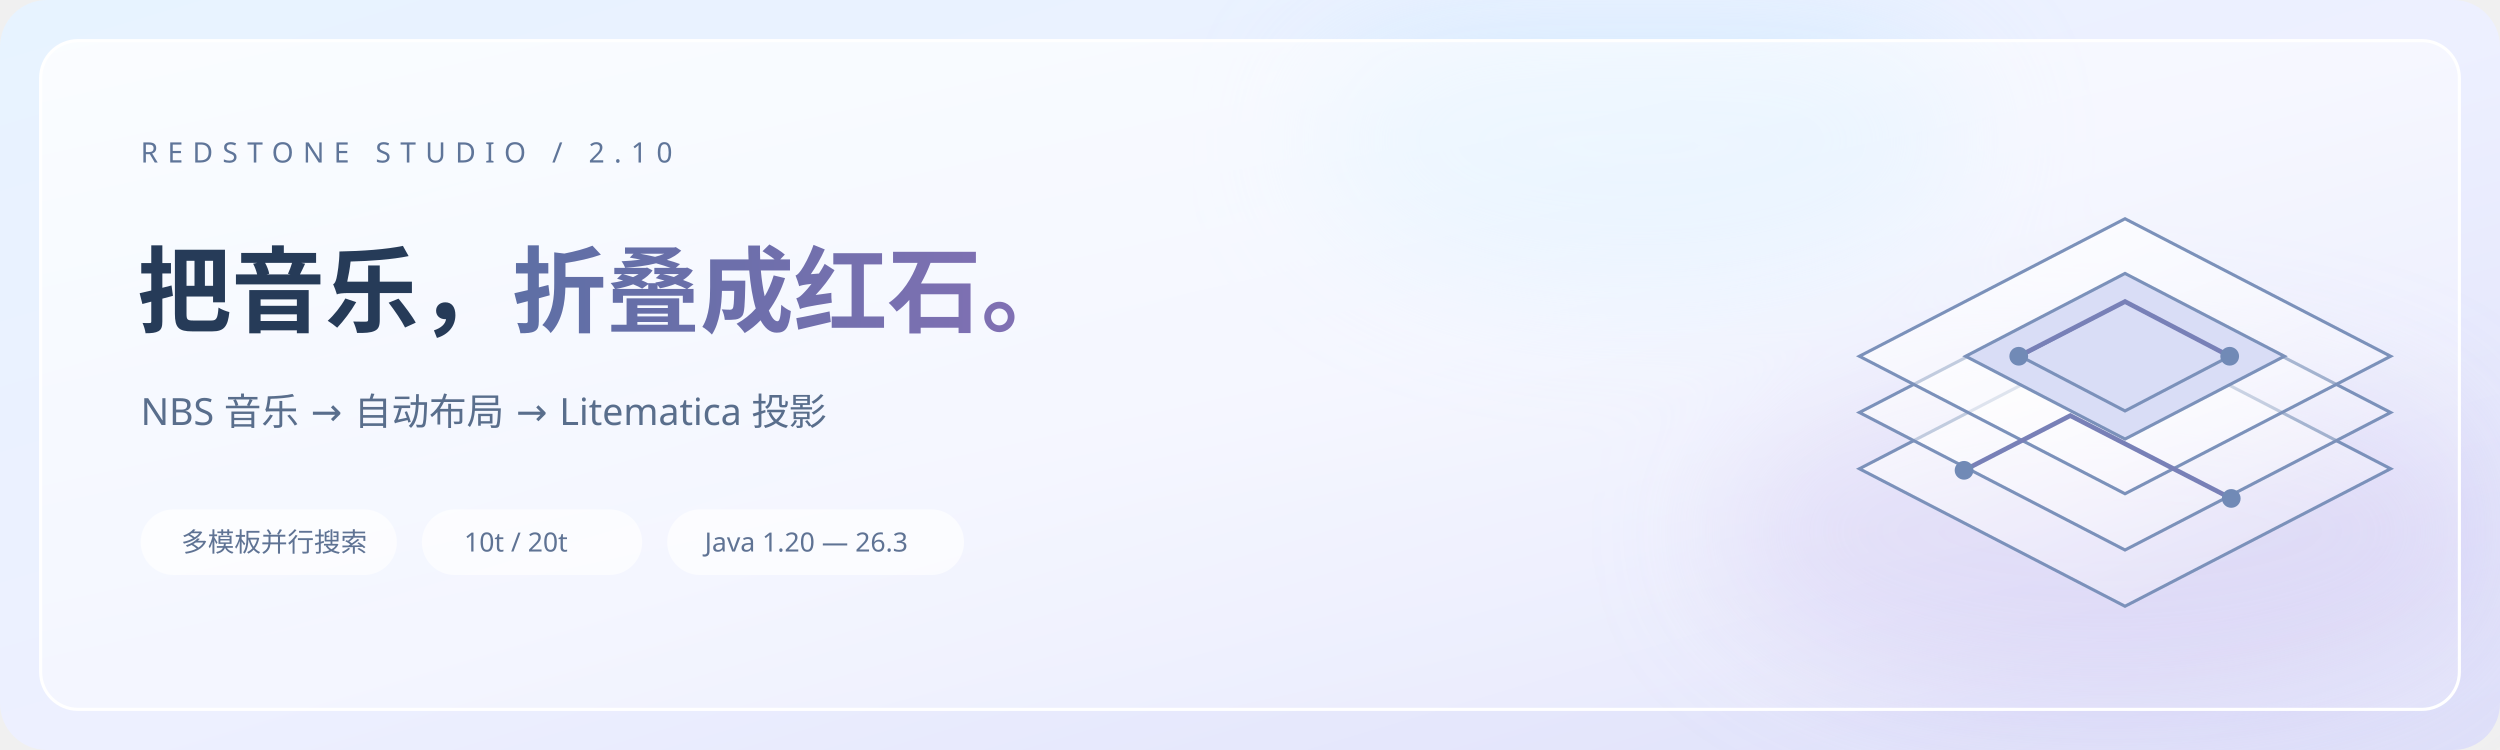
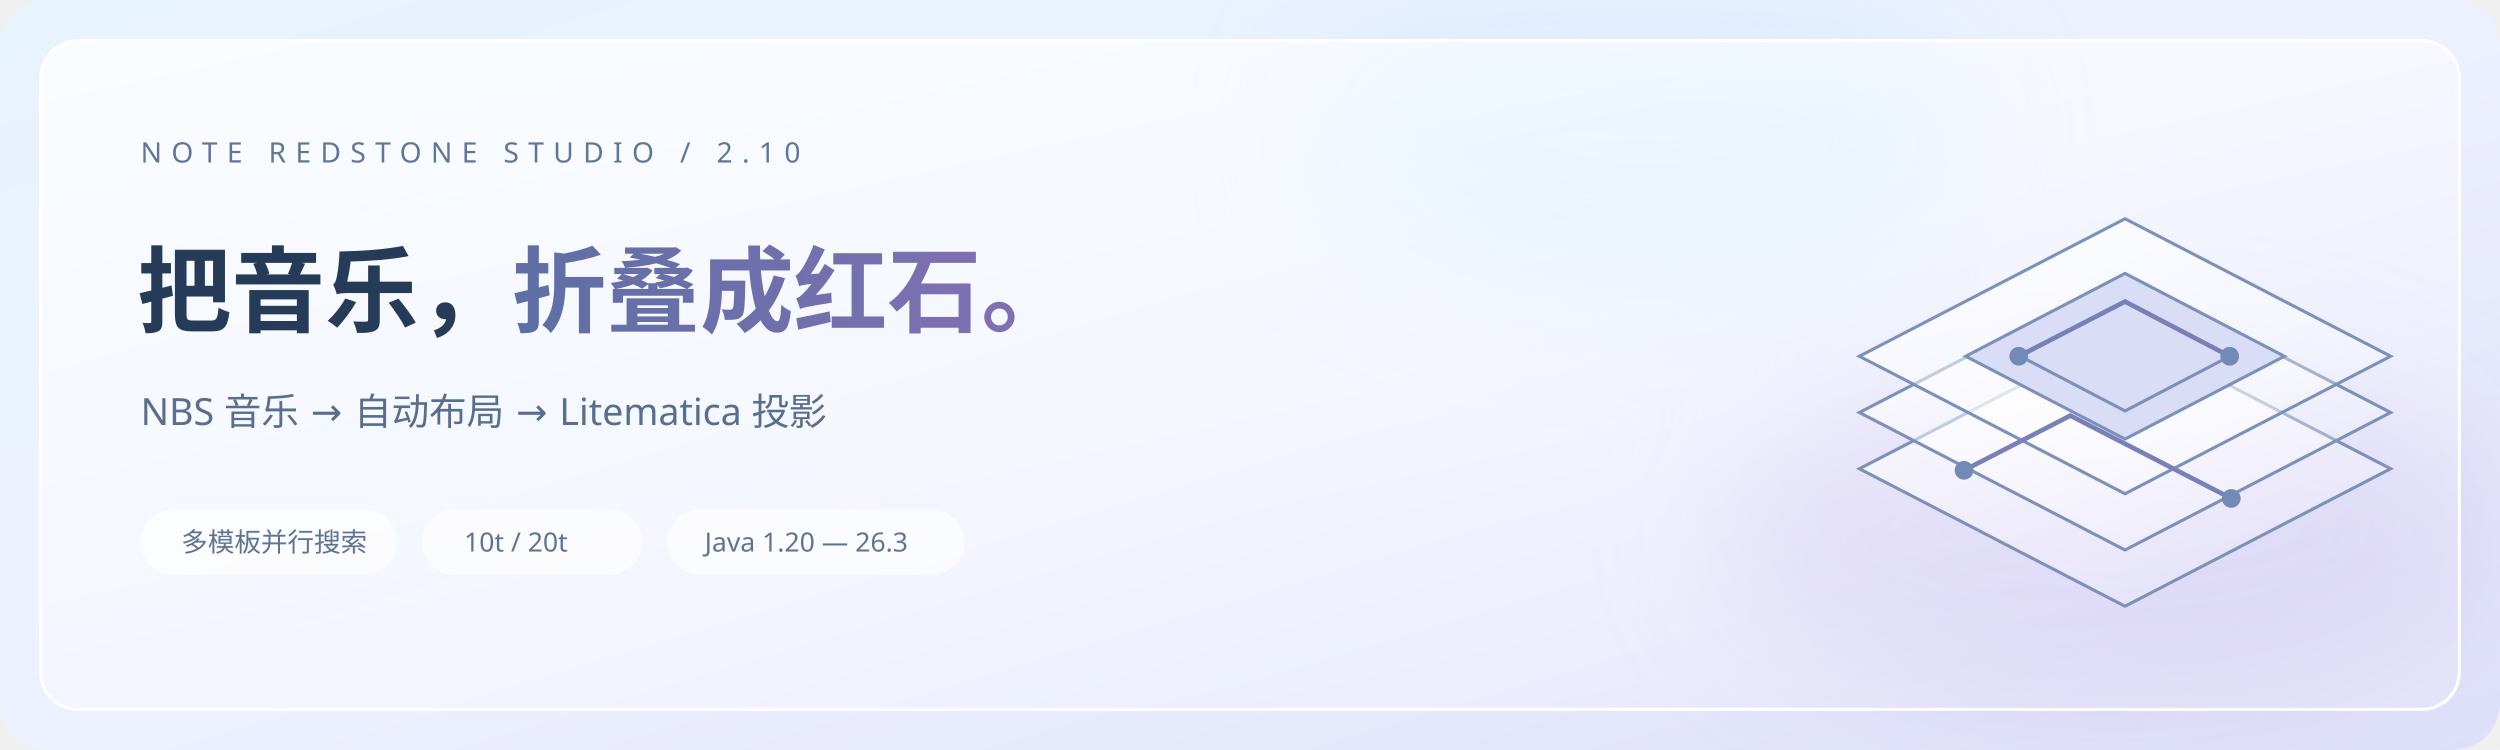
<svg xmlns="http://www.w3.org/2000/svg" width="1600" height="480" viewBox="0 0 1600 480">
  <defs>
    <linearGradient id="bg" x2="1" y2="1">
      <stop stop-color="#e7f3ff" />
      <stop offset=".52" stop-color="#edf0ff" />
      <stop offset="1" stop-color="#dedff9" />
    </linearGradient>
    <linearGradient id="glass" x2="0.8" y2="1">
      <stop stop-color="#ffffff" stop-opacity=".8" />
      <stop offset="1" stop-color="#ffffff" stop-opacity=".15" />
    </linearGradient>
    <linearGradient id="ink">
      <stop stop-color="#446e9a" />
      <stop offset="1" stop-color="#8070b3" />
    </linearGradient>
    <filter id="blur">
      <feGaussianBlur stdDeviation="40" />
    </filter>
  </defs>
  <rect width="1600" height="480" rx="30" fill="url(#bg)" />
  <g filter="url(#blur)" opacity=".35">
    <ellipse cx="1050" cy="90" rx="210" ry="100" fill="#b2e2ff" />
    <ellipse cx="1350" cy="340" rx="250" ry="110" fill="#c0afea" />
  </g>
  <rect x="26" y="26" width="1548" height="428" rx="24" fill="url(#glass)" stroke="white" stroke-width="2" />
  <g font-family="Segoe UI,Microsoft YaHei,sans-serif">
-     <text x="90" y="104" fill="#5f7599" font-size="18" letter-spacing="6">REDSTONE STUDIO / 2.10</text>
+     <text x="90" y="104" fill="#5f7599" font-size="18" letter-spacing="6">NOTE REDSTONE STUDIO / 2.10</text>
    <text x="88" y="208" fill="#263b58" font-size="60" font-weight="700">把音乐，<tspan fill="url(#ink)">折叠成红石。</tspan>
    </text>
    <text x="90" y="272" fill="#596e8c" font-size="24">NBS 音乐 → 自动布局 → Litematica 投影</text>
    <g font-size="17" fill="#5f7394">
      <rect x="90" y="326" width="164" height="42" rx="21" fill="white" opacity=".65" />
      <text x="116" y="353">多模板并行搜索</text>
      <rect x="270" y="326" width="141" height="42" rx="21" fill="white" opacity=".65" />
      <text x="297" y="353">10t / 20t</text>
      <rect x="427" y="326" width="190" height="42" rx="21" fill="white" opacity=".65" />
      <text x="451" y="353">Java 1.20 — 26.3</text>
    </g>
  </g>
  <g transform="translate(1190 120)" stroke="#7b91ba" stroke-width="2" fill="url(#glass)">
    <path d="M0 180 170 92 340 180 170 268Z" />
    <path d="M0 144 170 56 340 144 170 232Z" />
    <path d="M0 108 170 20 340 108 170 196Z" />
    <path d="m68 108 102-53 102 53-102 53Z" fill="#d9ddf6" />
    <path d="m103 108 67-35 67 35-67 35Z" fill="none" />
    <path d="m67 181 68-35 103 53M102 108l68-35 67 35" fill="none" stroke="#7880b7" stroke-width="3" />
    <g fill="#718ab6" stroke="none">
      <circle cx="102" cy="108" r="6" />
      <circle cx="237" cy="108" r="6" />
      <circle cx="67" cy="181" r="6" />
      <circle cx="238" cy="199" r="6" />
    </g>
  </g>
</svg>
